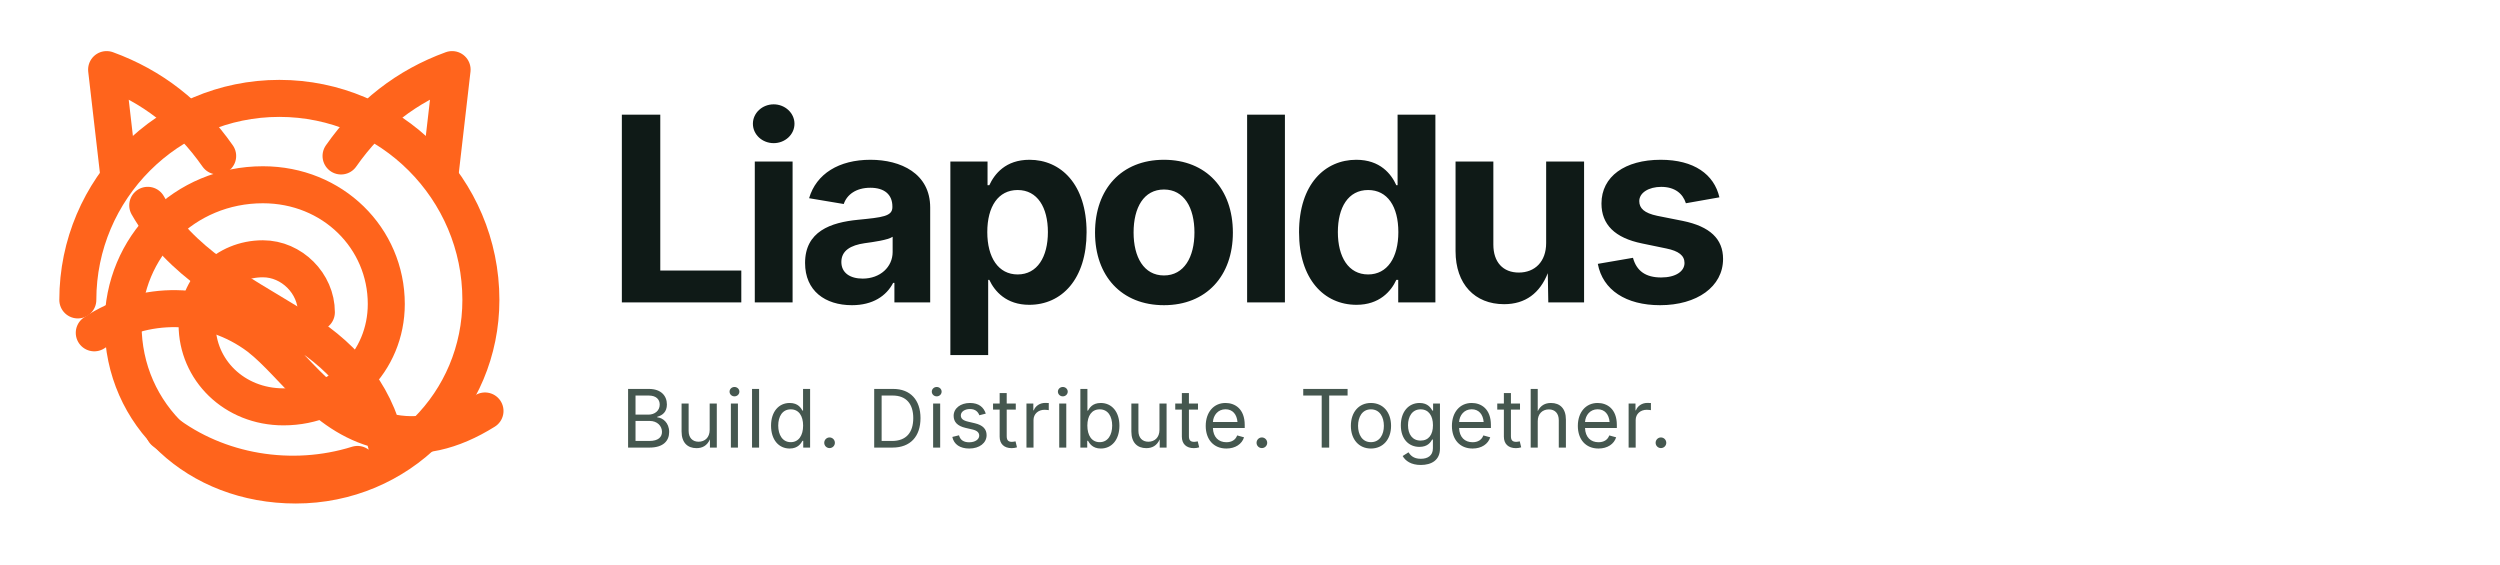
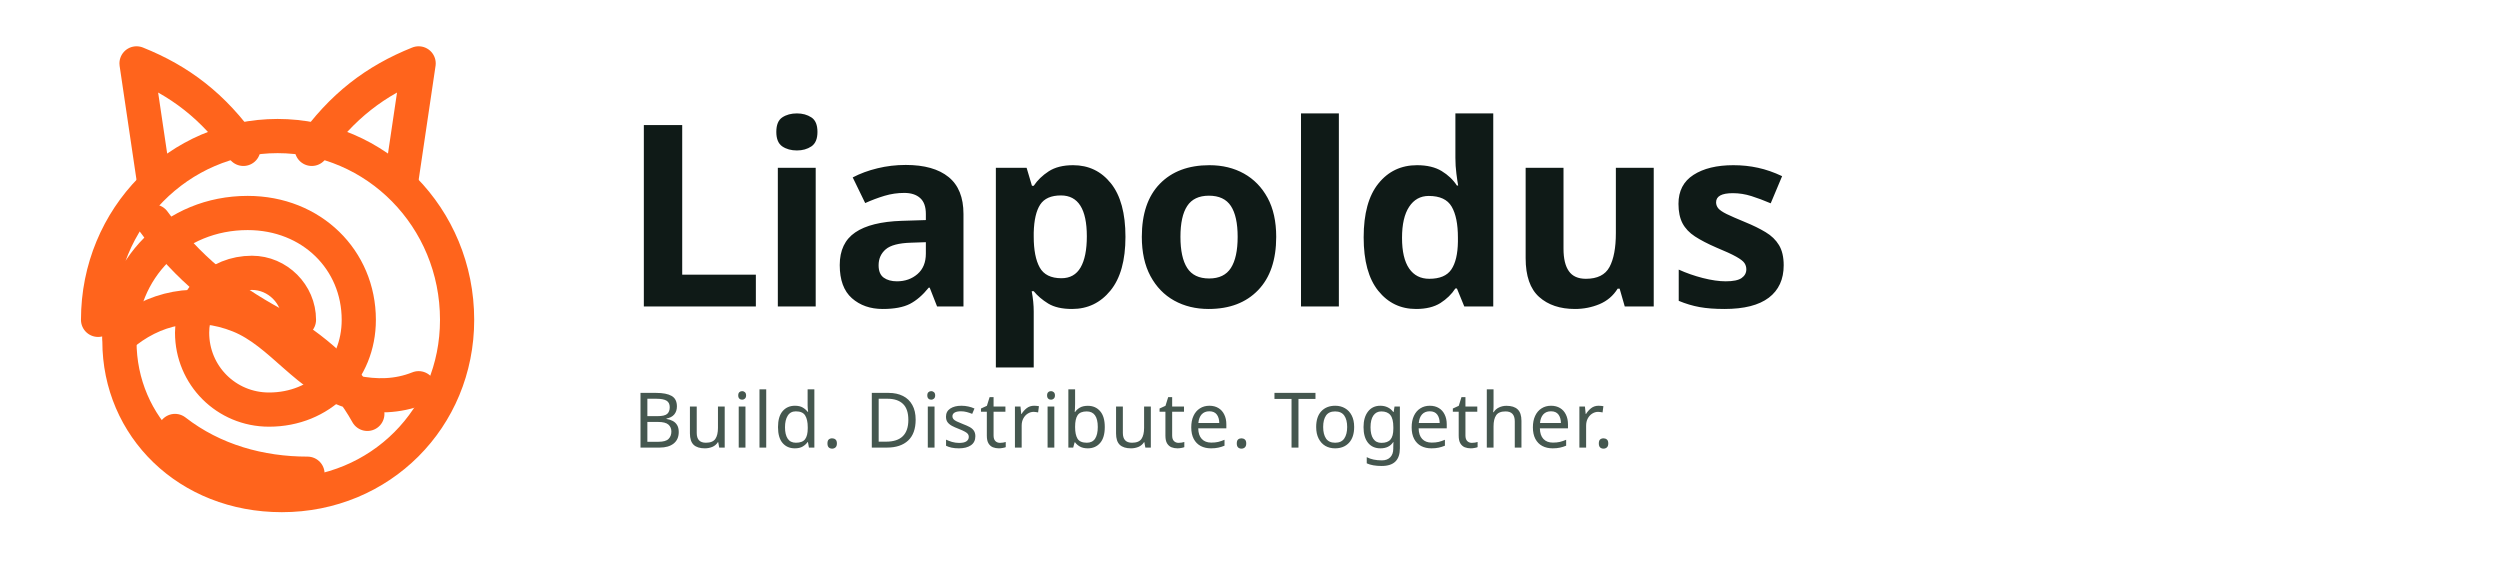
- <svg xmlns="http://www.w3.org/2000/svg" viewBox="0 0 620 140" fill="none">
-   <g transform="translate(4 4) scale(1.02)">
-     <path d="M25 39 22 13c11 4 20 11 27 21m54 5 3-26c-11 4-20 11-27 21" stroke="#FF641C" stroke-width="9" stroke-linecap="round" stroke-linejoin="round" />
-     <path d="M15 69c0-27 22-49 49-49s49 22 49 49c0 25-20 45-45 45-24 0-42-17-42-39 0-19 15-34 34-34 17 0 30 13 30 29 0 14-11 25-25 25-12 0-21-9-21-20 0-9 7-16 16-16 7 0 13 6 13 13" stroke="#FF641C" stroke-width="9" stroke-linecap="round" />
-     <path d="M19 77c12-8 28-8 40 1 9 7 16 20 31 23 8 2 16 0 24-5M32 46c8 14 22 21 35 29 12 7 20 16 23 29M36 101c13 10 31 13 47 8" stroke="#FF641C" stroke-width="9" stroke-linecap="round" />
+ <svg xmlns="http://www.w3.org/2000/svg" viewBox="0 0 620 140" role="img" aria-labelledby="title">
+   <g transform="translate(1 3) scale(1.06)">
+     <g fill="none" stroke="#FF641C" stroke-width="8" stroke-linecap="round" stroke-linejoin="round">
+       <path d="M35 39 31 12c10 4 18 10 25 20M93 39l4-27c-10 4-18 10-25 20" />
+       <path d="M22 72c0-24 19-43 42-43s42 19 42 43c0 23-18 41-41 41-22 0-38-16-38-36 0-17 13-30 30-30 15 0 26 11 26 25 0 12-9 21-21 21-10 0-18-8-18-18 0-8 6-14 14-14 6 0 11 5 11 11" />
+       <path d="M27 76c8-7 18-9 28-5 10 4 16 15 27 18 5 1 10 1 15-1M35 49c8 11 17 18 28 24 10 6 17 12 22 21M40 98c9 7 20 10 31 10" />
+     </g>
  </g>
-   <text x="150" y="75" fill="#0F1A17" font-family="Inter, Manrope, Arial, sans-serif" font-size="64" font-weight="750" letter-spacing="-3">Liapoldus</text>
-   <text x="154" y="111" fill="#45574F" font-family="Inter, Arial, sans-serif" font-size="20" letter-spacing=".4">Build. Distribute. Together.</text>
+   <text x="154" y="76" fill="#0F1A17" font-family="Onest, sans-serif" font-size="63" font-weight="750" letter-spacing="-1.6">Liapoldus</text>
+   <text x="157" y="111" fill="#45574F" font-family="Onest, sans-serif" font-size="19" font-weight="450" letter-spacing=".25">Build. Distribute. Together.</text>
</svg>
